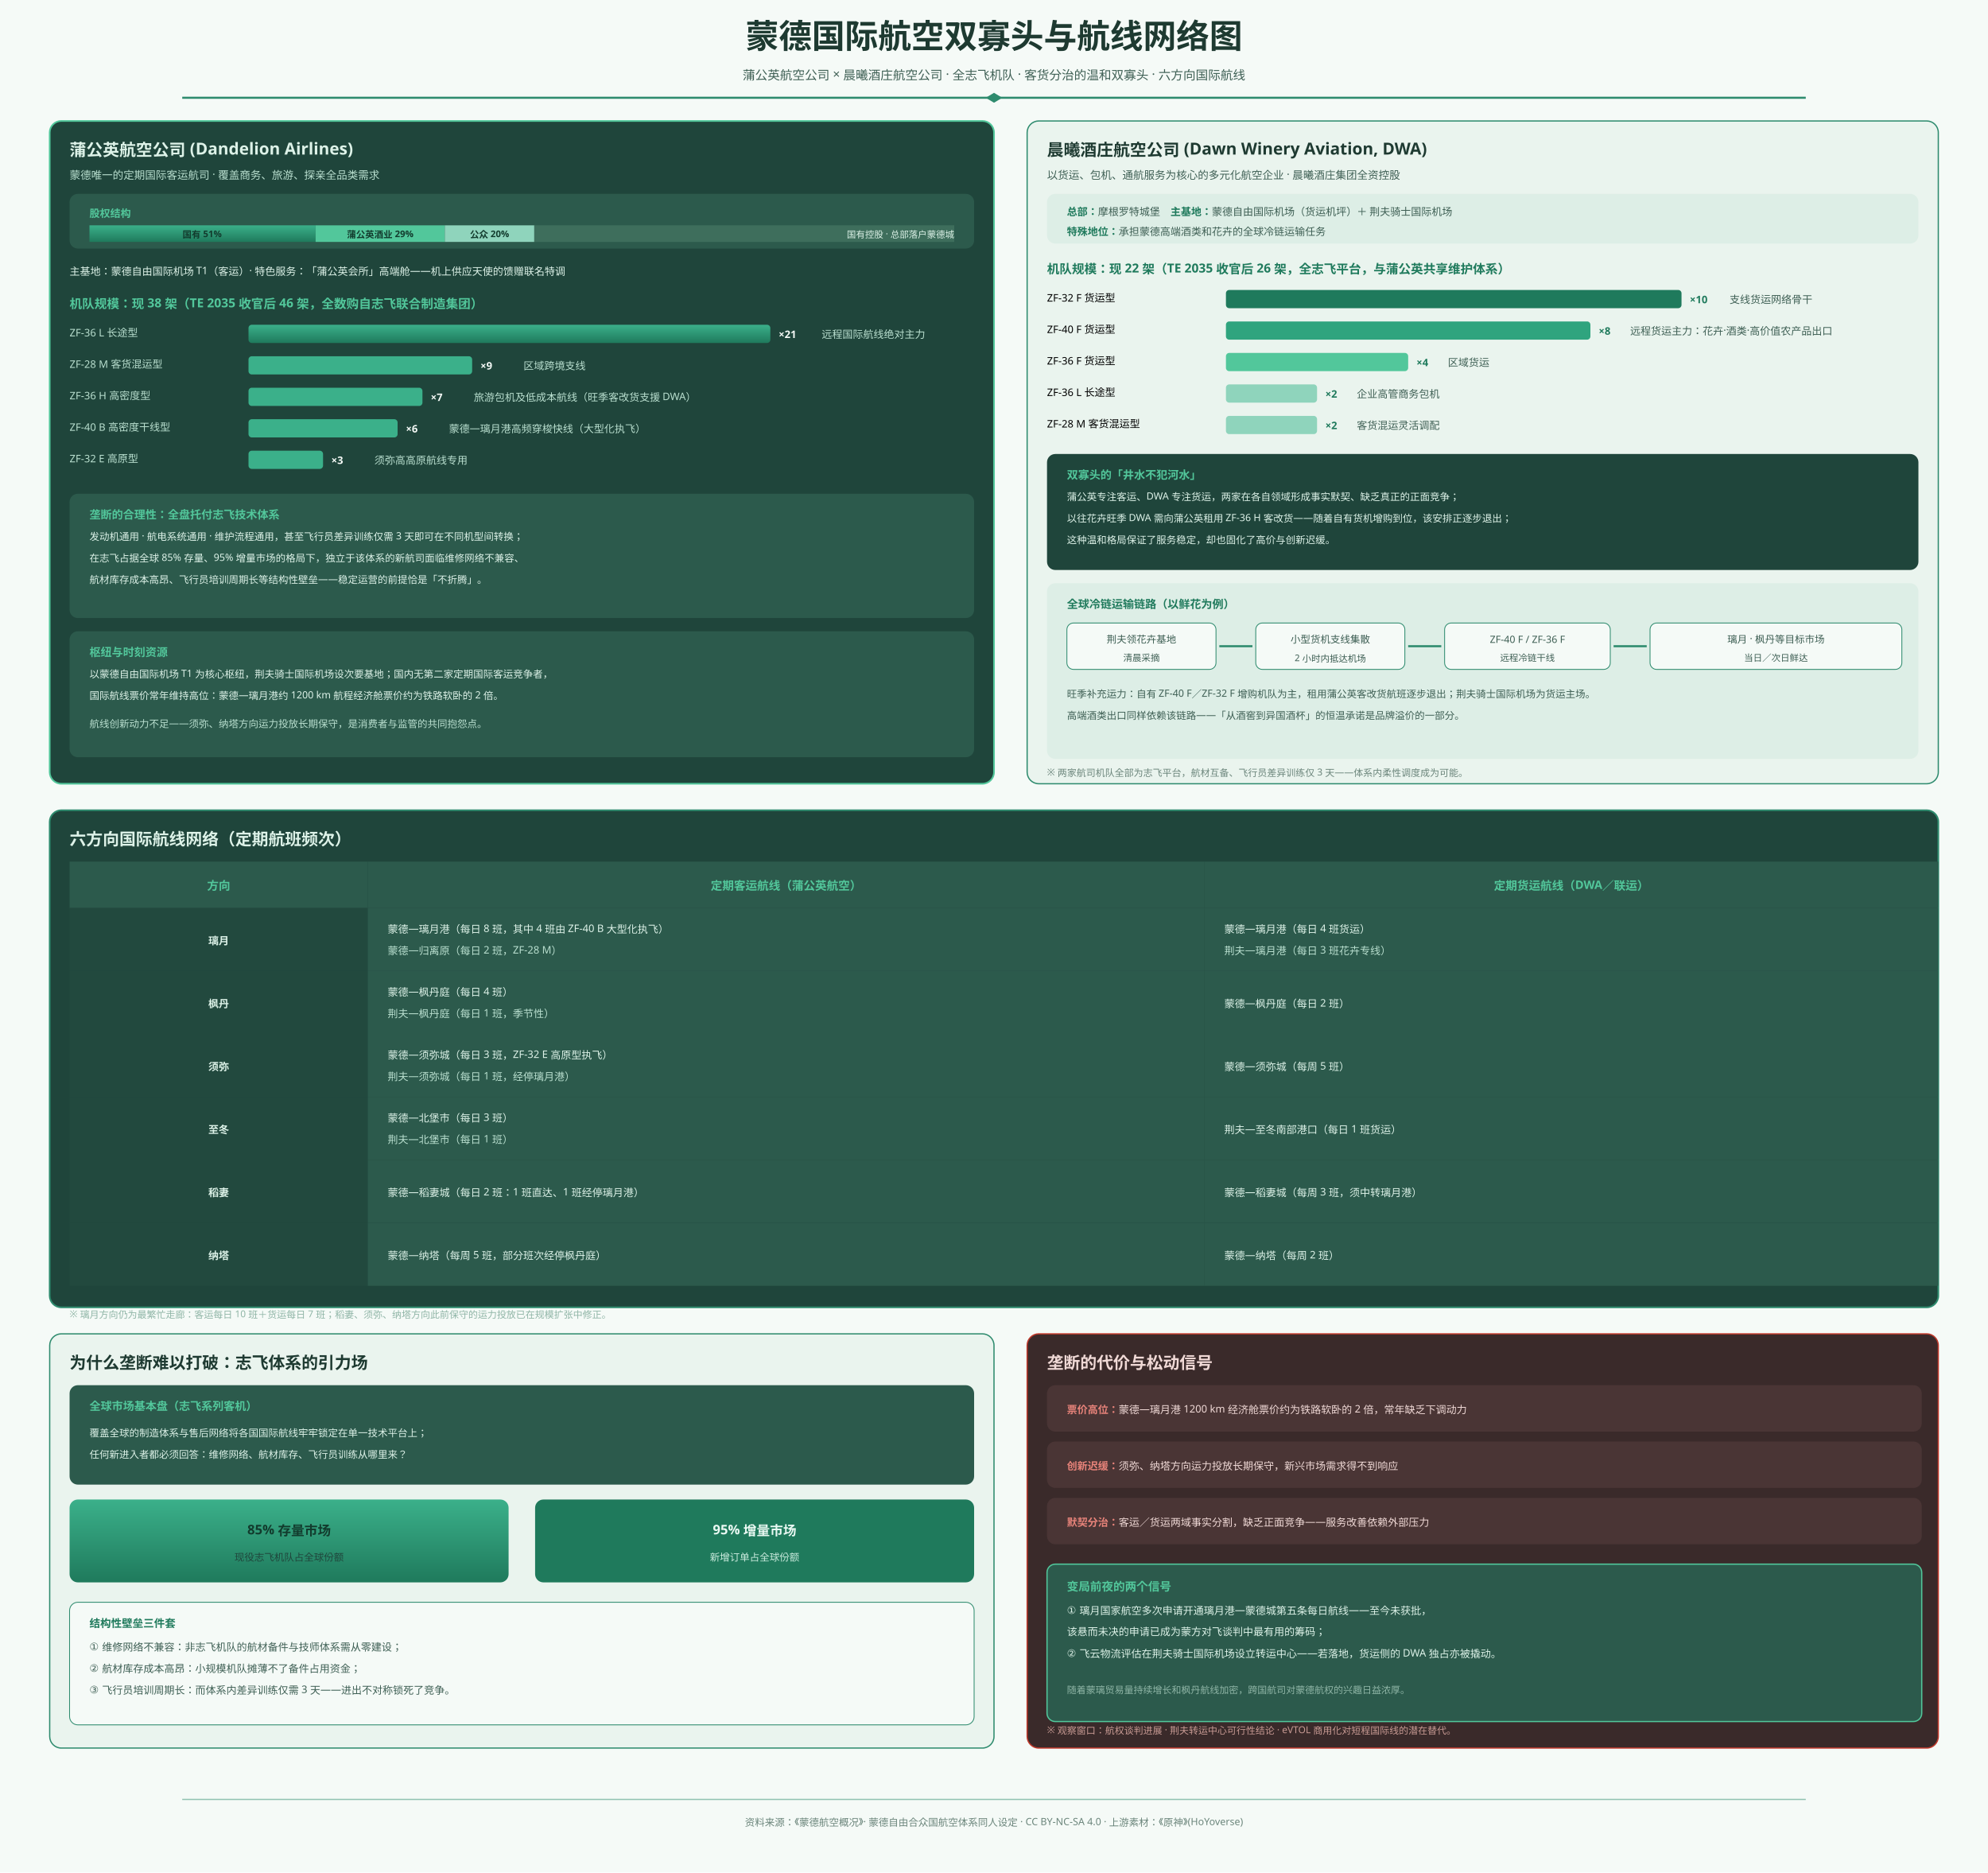
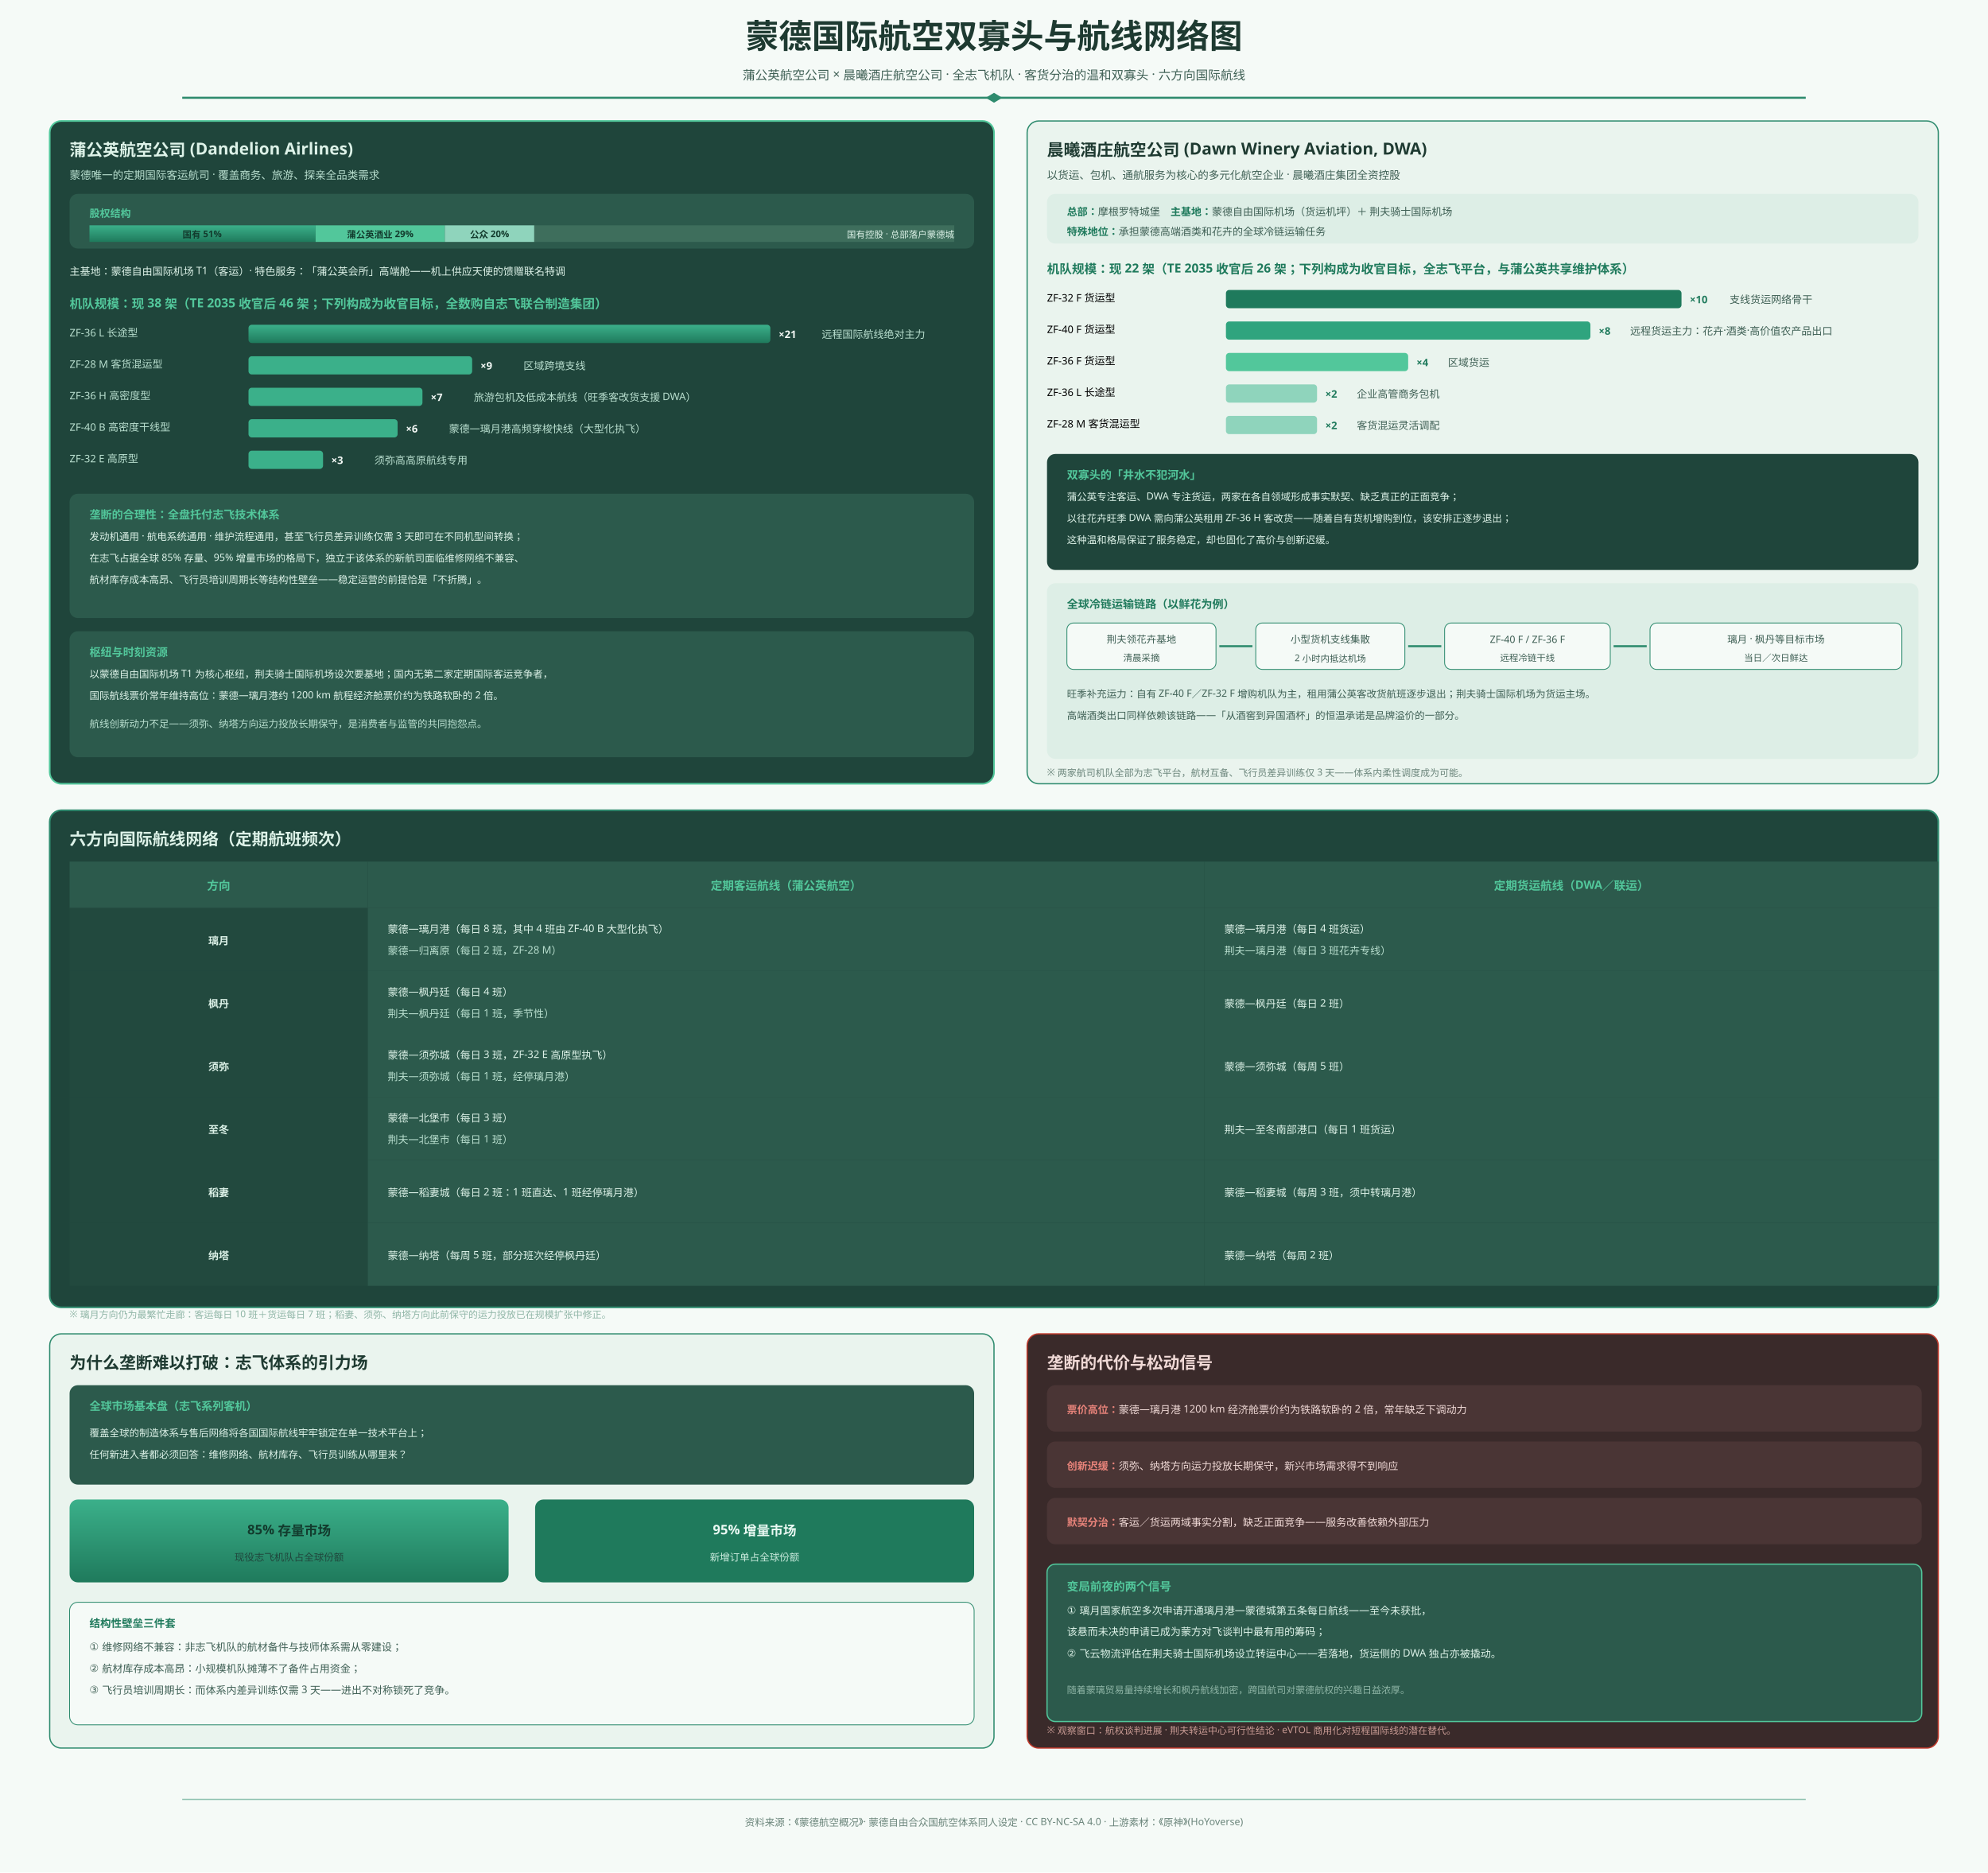
<svg xmlns="http://www.w3.org/2000/svg" viewBox="0 0 2400 2260" font-family="'Microsoft YaHei','PingFang SC','Noto Sans SC',sans-serif">
  <defs>
    <linearGradient id="anemoTop" x1="0" y1="0" x2="0" y2="1">
      <stop offset="0" stop-color="#3BB08A" />
      <stop offset="1" stop-color="#1F7A5C" />
    </linearGradient>
  </defs>
  <rect width="2400" height="2260" fill="#F5FAF7" />
  <text x="1200" y="58" text-anchor="middle" font-size="40" font-weight="700" fill="#1E3A31">蒙德国际航空双寡头与航线网络图</text>
  <text x="1200" y="96" text-anchor="middle" font-size="15" fill="#3E5F54">蒲公英航空公司 × 晨曦酒庄航空公司 · 全志飞机队 · 客货分治的温和双寡头 · 六方向国际航线</text>
  <line x1="220" y1="118" x2="2180" y2="118" stroke="#2E8B6E" stroke-width="2.5" />
  <polygon points="1200,112 1210,118 1200,124 1190,118" fill="#2E8B6E" />
  <g>
    <rect x="60" y="146" width="1140" height="800" rx="14" fill="#1F453B" stroke="#52C79B" stroke-width="2" />
    <text x="84" y="188" font-size="20" font-weight="700" fill="#DDF2E8">蒲公英航空公司 (Dandelion Airlines)</text>
    <text x="84" y="216" font-size="13" fill="#B9DFCF">蒙德唯一的定期国际客运航司 · 覆盖商务、旅游、探亲全品类需求</text>
    <rect x="84" y="234" width="1092" height="66" rx="10" fill="#2C5A4C" />
    <text x="108" y="262" font-size="12.5" font-weight="700" fill="#52C79B">股权结构</text>
    <rect x="108" y="272" width="273" height="20" fill="url(#anemoTop)" />
    <rect x="381" y="272" width="156" height="20" fill="#52C79B" />
    <rect x="537" y="272" width="108" height="20" fill="#8FD4BC" />
    <rect x="645" y="272" width="507" height="20" fill="#3E6E5C" />
    <text x="244" y="287" text-anchor="middle" font-size="11" font-weight="700" fill="#123B2D">国有 51%</text>
    <text x="459" y="287" text-anchor="middle" font-size="11" font-weight="700" fill="#123B2D">蒲公英酒业 29%</text>
    <text x="591" y="287" text-anchor="middle" font-size="11" font-weight="700" fill="#123B2D">公众 20%</text>
    <text x="1152" y="287" text-anchor="end" font-size="11" fill="#DDF2E8">国有控股 · 总部落户蒙德城</text>
    <text x="84" y="332" font-size="12.5" fill="#DDF2E8">主基地：蒙德自由国际机场 T1（客运）· 特色服务：「蒲公英会所」高端舱——机上供应天使的馈赠联名特调</text>
-     <text x="84" y="372" font-size="15" font-weight="700" fill="#52C79B">机队规模：现 38 架（TE 2035 收官后 46 架，全数购自志飞联合制造集团）</text>
+     <text x="84" y="372" font-size="15" font-weight="700" fill="#52C79B">机队规模：现 38 架（TE 2035 收官后 46 架；下列构成为收官目标，全数购自志飞联合制造集团）</text>
    <g font-size="12.5" fill="#B9DFCF">
      <text x="84" y="406">ZF-36 L 长途型</text>
      <rect x="300" y="392" width="630" height="22" rx="4" fill="url(#anemoTop)" />
      <text x="940" y="408" font-weight="700" fill="#F5FAF7">×21</text>
      <text x="992" y="408" fill="#B9DFCF">远程国际航线绝对主力</text>
      <text x="84" y="444">ZF-28 M 客货混运型</text>
      <rect x="300" y="430" width="270" height="22" rx="4" fill="#3BB08A" />
      <text x="580" y="446" font-weight="700" fill="#F5FAF7">×9</text>
      <text x="632" y="446" fill="#B9DFCF">区域跨境支线</text>
      <text x="84" y="482">ZF-36 H 高密度型</text>
      <rect x="300" y="468" width="210" height="22" rx="4" fill="#3BB08A" />
      <text x="520" y="484" font-weight="700" fill="#F5FAF7">×7</text>
      <text x="572" y="484" fill="#B9DFCF">旅游包机及低成本航线（旺季客改货支援 DWA）</text>
      <text x="84" y="520">ZF-40 B 高密度干线型</text>
      <rect x="300" y="506" width="180" height="22" rx="4" fill="#3BB08A" />
      <text x="490" y="522" font-weight="700" fill="#F5FAF7">×6</text>
      <text x="542" y="522" fill="#B9DFCF">蒙德—璃月港高频穿梭快线（大型化执飞）</text>
      <text x="84" y="558">ZF-32 E 高原型</text>
      <rect x="300" y="544" width="90" height="22" rx="4" fill="#3BB08A" />
      <text x="400" y="560" font-weight="700" fill="#F5FAF7">×3</text>
      <text x="452" y="560" fill="#B9DFCF">须弥高高原航线专用</text>
    </g>
    <rect x="84" y="596" width="1092" height="150" rx="10" fill="#2C5A4C" />
    <text x="108" y="626" font-size="13.5" font-weight="700" fill="#52C79B">垄断的合理性：全盘托付志飞技术体系</text>
    <text x="108" y="652" font-size="12" fill="#DDF2E8">发动机通用 · 航电系统通用 · 维护流程通用，甚至飞行员差异训练仅需 3 天即可在不同机型间转换；</text>
    <text x="108" y="678" font-size="12" fill="#DDF2E8">在志飞占据全球 85% 存量、95% 增量市场的格局下，独立于该体系的新航司面临维修网络不兼容、</text>
    <text x="108" y="704" font-size="12" fill="#DDF2E8">航材库存成本高昂、飞行员培训周期长等结构性壁垒——稳定运营的前提恰是「不折腾」。</text>
    <rect x="84" y="762" width="1092" height="152" rx="10" fill="#2C5A4C" />
    <text x="108" y="792" font-size="13.5" font-weight="700" fill="#52C79B">枢纽与时刻资源</text>
    <text x="108" y="818" font-size="12" fill="#DDF2E8">以蒙德自由国际机场 T1 为核心枢纽，荆夫骑士国际机场设次要基地；国内无第二家定期国际客运竞争者，</text>
    <text x="108" y="844" font-size="12" fill="#DDF2E8">国际航线票价常年维持高位：蒙德—璃月港约 1200 km 航程经济舱票价约为铁路软卧的 2 倍。</text>
    <text x="108" y="878" font-size="12" fill="#B9DFCF">航线创新动力不足——须弥、纳塔方向运力投放长期保守，是消费者与监管的共同抱怨点。</text>
  </g>
  <g>
    <rect x="1240" y="146" width="1100" height="800" rx="14" fill="#EAF4EE" stroke="#2E8B6E" stroke-width="1.5" />
    <text x="1264" y="188" font-size="20" font-weight="700" fill="#1E3A31">晨曦酒庄航空公司 (Dawn Winery Aviation, DWA)</text>
    <text x="1264" y="216" font-size="13" fill="#3E5F54">以货运、包机、通航服务为核心的多元化航空企业 · 晨曦酒庄集团全资控股</text>
    <rect x="1264" y="234" width="1052" height="60" rx="10" fill="#DDEEE6" />
    <text x="1288" y="260" font-size="12.5" fill="#3E5F54">
      <tspan font-weight="700" fill="#1F7A5C">总部：</tspan>摩根罗特城堡　<tspan font-weight="700" fill="#1F7A5C">主基地：</tspan>蒙德自由国际机场（货运机坪）＋ 荆夫骑士国际机场</text>
    <text x="1288" y="284" font-size="12.5" fill="#3E5F54">
      <tspan font-weight="700" fill="#1F7A5C">特殊地位：</tspan>承担蒙德高端酒类和花卉的全球冷链运输任务</text>
-     <text x="1264" y="330" font-size="15" font-weight="700" fill="#1F7A5C">机队规模：现 22 架（TE 2035 收官后 26 架，全志飞平台，与蒲公英共享维护体系）</text>
+     <text x="1264" y="330" font-size="15" font-weight="700" fill="#1F7A5C">机队规模：现 22 架（TE 2035 收官后 26 架；下列构成为收官目标，全志飞平台，与蒲公英共享维护体系）</text>
    <g font-size="12.5">
      <text x="1264" y="364">ZF-32 F 货运型</text>
      <rect x="1480" y="350" width="550" height="22" rx="4" fill="#1F7A5C" />
      <text x="2040" y="366" font-weight="700" fill="#1F7A5C">×10</text>
      <text x="2088" y="366" fill="#3E5F54">支线货运网络骨干</text>
      <text x="1264" y="402">ZF-40 F 货运型</text>
      <rect x="1480" y="388" width="440" height="22" rx="4" fill="#2FA47E" />
      <text x="1930" y="404" font-weight="700" fill="#1F7A5C">×8</text>
      <text x="1968" y="404" fill="#3E5F54">远程货运主力：花卉·酒类·高价值农产品出口</text>
      <text x="1264" y="440">ZF-36 F 货运型</text>
      <rect x="1480" y="426" width="220" height="22" rx="4" fill="#52C79B" />
      <text x="1710" y="442" font-weight="700" fill="#1F7A5C">×4</text>
      <text x="1748" y="442" fill="#3E5F54">区域货运</text>
      <text x="1264" y="478">ZF-36 L 长途型</text>
      <rect x="1480" y="464" width="110" height="22" rx="4" fill="#8FD4BC" />
      <text x="1600" y="480" font-weight="700" fill="#1F7A5C">×2</text>
      <text x="1638" y="480" fill="#3E5F54">企业高管商务包机</text>
      <text x="1264" y="516">ZF-28 M 客货混运型</text>
      <rect x="1480" y="502" width="110" height="22" rx="4" fill="#8FD4BC" />
      <text x="1600" y="518" font-weight="700" fill="#1F7A5C">×2</text>
      <text x="1638" y="518" fill="#3E5F54">客货混运灵活调配</text>
    </g>
    <rect x="1264" y="548" width="1052" height="140" rx="10" fill="#1F453B" />
    <text x="1288" y="578" font-size="13.5" font-weight="700" fill="#52C79B">双寡头的「井水不犯河水」</text>
    <text x="1288" y="604" font-size="12" fill="#DDF2E8">蒲公英专注客运、DWA 专注货运，两家在各自领域形成事实默契、缺乏真正的正面竞争；</text>
    <text x="1288" y="630" font-size="12" fill="#DDF2E8">以往花卉旺季 DWA 需向蒲公英租用 ZF-36 H 客改货——随着自有货机增购到位，该安排正逐步退出；</text>
    <text x="1288" y="656" font-size="12" fill="#DDF2E8">这种温和格局保证了服务稳定，却也固化了高价与创新迟缓。</text>
    <rect x="1264" y="704" width="1052" height="212" rx="10" fill="#DDEEE6" />
    <text x="1288" y="734" font-size="13.5" font-weight="700" fill="#1F7A5C">全球冷链运输链路（以鲜花为例）</text>
    <g font-size="12" fill="#3E5F54">
      <rect x="1288" y="752" width="180" height="56" rx="8" fill="#F5FAF7" stroke="#2E8B6E" />
      <text x="1378" y="776" text-anchor="middle">荆夫领花卉基地</text>
      <text x="1378" y="798" text-anchor="middle" font-size="11">清晨采摘</text>
      <line x1="1472" y1="780" x2="1512" y2="780" stroke="#2E8B6E" stroke-width="2.5" />
      <rect x="1516" y="752" width="180" height="56" rx="8" fill="#F5FAF7" stroke="#2E8B6E" />
      <text x="1606" y="776" text-anchor="middle">小型货机支线集散</text>
      <text x="1606" y="798" text-anchor="middle" font-size="11">2 小时内抵达机场</text>
      <line x1="1700" y1="780" x2="1740" y2="780" stroke="#2E8B6E" stroke-width="2.5" />
      <rect x="1744" y="752" width="200" height="56" rx="8" fill="#F5FAF7" stroke="#2E8B6E" />
      <text x="1844" y="776" text-anchor="middle">ZF-40 F / ZF-36 F</text>
      <text x="1844" y="798" text-anchor="middle" font-size="11">远程冷链干线</text>
      <line x1="1948" y1="780" x2="1988" y2="780" stroke="#2E8B6E" stroke-width="2.5" />
      <rect x="1992" y="752" width="304" height="56" rx="8" fill="#F5FAF7" stroke="#2E8B6E" />
      <text x="2144" y="776" text-anchor="middle">璃月 · 枫丹等目标市场</text>
      <text x="2144" y="798" text-anchor="middle" font-size="11">当日／次日鲜达</text>
      <text x="1288" y="842">旺季补充运力：自有 ZF-40 F／ZF-32 F 增购机队为主，租用蒲公英客改货航班逐步退出；荆夫骑士国际机场为货运主场。</text>
      <text x="1288" y="868">高端酒类出口同样依赖该链路——「从酒窖到异国酒杯」的恒温承诺是品牌溢价的一部分。</text>
    </g>
    <text x="1264" y="936" font-size="11.5" fill="#6B857B">※ 两家航司机队全部为志飞平台，航材互备、飞行员差异训练仅 3 天——体系内柔性调度成为可能。</text>
  </g>
  <g>
    <rect x="60" y="978" width="2280" height="600" rx="14" fill="#1F453B" stroke="#2E8B6E" stroke-width="2" />
    <text x="84" y="1020" font-size="20" font-weight="700" fill="#DDF2E8">六方向国际航线网络（定期航班频次）</text>
    <rect x="84" y="1040" width="360" height="56" fill="#2C5A4C" />
    <text x="264" y="1074" text-anchor="middle" font-size="14" font-weight="700" fill="#52C79B">方向</text>
    <rect x="444" y="1040" width="1010" height="56" fill="#2C5A4C" />
    <text x="949" y="1074" text-anchor="middle" font-size="14" font-weight="700" fill="#52C79B">定期客运航线（蒲公英航空）</text>
    <rect x="1454" y="1040" width="886" height="56" fill="#2C5A4C" />
    <text x="1897" y="1074" text-anchor="middle" font-size="14" font-weight="700" fill="#52C79B">定期货运航线（DWA／联运）</text>
    <g font-size="12.5">
      <rect x="84" y="1096" width="360" height="76" fill="#22493E" />
      <text x="264" y="1140" text-anchor="middle" font-weight="700" fill="#DDF2E8">璃月</text>
      <rect x="444" y="1096" width="1010" height="76" fill="#2C5A4C" />
      <text x="468" y="1126" fill="#DDF2E8">蒙德—璃月港（每日 8 班，其中 4 班由 ZF-40 B 大型化执飞）</text>
      <text x="468" y="1152" fill="#B9DFCF">蒙德—归离原（每日 2 班，ZF-28 M）</text>
      <rect x="1454" y="1096" width="886" height="76" fill="#2C5A4C" />
      <text x="1478" y="1126" fill="#DDF2E8">蒙德—璃月港（每日 4 班货运）</text>
      <text x="1478" y="1152" fill="#B9DFCF">荆夫—璃月港（每日 3 班花卉专线）</text>
      <rect x="84" y="1172" width="360" height="76" fill="#22493E" />
      <text x="264" y="1216" text-anchor="middle" font-weight="700" fill="#DDF2E8">枫丹</text>
      <rect x="444" y="1172" width="1010" height="76" fill="#2C5A4C" />
-       <text x="468" y="1202" fill="#DDF2E8">蒙德—枫丹庭（每日 4 班）</text>
-       <text x="468" y="1228" fill="#B9DFCF">荆夫—枫丹庭（每日 1 班，季节性）</text>
+       <text x="468" y="1202" fill="#DDF2E8">蒙德—枫丹廷（每日 4 班）</text>
+       <text x="468" y="1228" fill="#B9DFCF">荆夫—枫丹廷（每日 1 班，季节性）</text>
      <rect x="1454" y="1172" width="886" height="76" fill="#2C5A4C" />
-       <text x="1478" y="1216" fill="#DDF2E8">蒙德—枫丹庭（每日 2 班）</text>
+       <text x="1478" y="1216" fill="#DDF2E8">蒙德—枫丹廷（每日 2 班）</text>
      <rect x="84" y="1248" width="360" height="76" fill="#22493E" />
      <text x="264" y="1292" text-anchor="middle" font-weight="700" fill="#DDF2E8">须弥</text>
      <rect x="444" y="1248" width="1010" height="76" fill="#2C5A4C" />
      <text x="468" y="1278" fill="#DDF2E8">蒙德—须弥城（每日 3 班，ZF-32 E 高原型执飞）</text>
      <text x="468" y="1304" fill="#B9DFCF">荆夫—须弥城（每日 1 班，经停璃月港）</text>
      <rect x="1454" y="1248" width="886" height="76" fill="#2C5A4C" />
      <text x="1478" y="1292" fill="#DDF2E8">蒙德—须弥城（每周 5 班）</text>
      <rect x="84" y="1324" width="360" height="76" fill="#22493E" />
      <text x="264" y="1368" text-anchor="middle" font-weight="700" fill="#DDF2E8">至冬</text>
      <rect x="444" y="1324" width="1010" height="76" fill="#2C5A4C" />
      <text x="468" y="1354" fill="#DDF2E8">蒙德—北堡市（每日 3 班）</text>
      <text x="468" y="1380" fill="#B9DFCF">荆夫—北堡市（每日 1 班）</text>
      <rect x="1454" y="1324" width="886" height="76" fill="#2C5A4C" />
      <text x="1478" y="1368" fill="#DDF2E8">荆夫—至冬南部港口（每日 1 班货运）</text>
      <rect x="84" y="1400" width="360" height="76" fill="#22493E" />
      <text x="264" y="1444" text-anchor="middle" font-weight="700" fill="#DDF2E8">稻妻</text>
      <rect x="444" y="1400" width="1010" height="76" fill="#2C5A4C" />
      <text x="468" y="1444" fill="#DDF2E8">蒙德—稻妻城（每日 2 班：1 班直达、1 班经停璃月港）</text>
      <rect x="1454" y="1400" width="886" height="76" fill="#2C5A4C" />
      <text x="1478" y="1444" fill="#DDF2E8">蒙德—稻妻城（每周 3 班，须中转璃月港）</text>
      <rect x="84" y="1476" width="360" height="76" fill="#22493E" />
      <text x="264" y="1520" text-anchor="middle" font-weight="700" fill="#DDF2E8">纳塔</text>
      <rect x="444" y="1476" width="1010" height="76" fill="#2C5A4C" />
-       <text x="468" y="1520" fill="#DDF2E8">蒙德—纳塔（每周 5 班，部分班次经停枫丹庭）</text>
+       <text x="468" y="1520" fill="#DDF2E8">蒙德—纳塔（每周 5 班，部分班次经停枫丹廷）</text>
      <rect x="1454" y="1476" width="886" height="76" fill="#2C5A4C" />
      <text x="1478" y="1520" fill="#DDF2E8">蒙德—纳塔（每周 2 班）</text>
    </g>
    <text x="84" y="1590" font-size="11.5" fill="#8FB5A6">※ 璃月方向仍为最繁忙走廊：客运每日 10 班＋货运每日 7 班；稻妻、须弥、纳塔方向此前保守的运力投放已在规模扩张中修正。</text>
  </g>
  <g>
    <rect x="60" y="1610" width="1140" height="500" rx="14" fill="#EAF4EE" stroke="#2E8B6E" stroke-width="1.5" />
    <text x="84" y="1652" font-size="20" font-weight="700" fill="#1E3A31">为什么垄断难以打破：志飞体系的引力场</text>
    <rect x="84" y="1672" width="1092" height="120" rx="10" fill="#2C5A4C" />
    <text x="108" y="1702" font-size="13.5" font-weight="700" fill="#52C79B">全球市场基本盘（志飞系列客机）</text>
    <text x="108" y="1734" font-size="12" fill="#DDF2E8">覆盖全球的制造体系与售后网络将各国国际航线牢牢锁定在单一技术平台上；</text>
    <text x="108" y="1760" font-size="12" fill="#DDF2E8">任何新进入者都必须回答：维修网络、航材库存、飞行员训练从哪里来？</text>
    <g font-size="16" font-weight="700">
      <rect x="84" y="1810" width="530" height="100" rx="10" fill="url(#anemoTop)" />
      <text x="349" y="1852" text-anchor="middle" fill="#123B2D">85% 存量市场</text>
      <text x="349" y="1884" text-anchor="middle" font-size="12" font-weight="400" fill="#1F453B">现役志飞机队占全球份额</text>
      <rect x="646" y="1810" width="530" height="100" rx="10" fill="#1F7A5C" />
      <text x="911" y="1852" text-anchor="middle" fill="#EAF9F3">95% 增量市场</text>
      <text x="911" y="1884" text-anchor="middle" font-size="12" font-weight="400" fill="#CBEBDE">新增订单占全球份额</text>
    </g>
    <rect x="84" y="1934" width="1092 " height="148" rx="10" fill="#F5FAF7" stroke="#2E8B6E" />
    <text x="108" y="1964" font-size="13" font-weight="700" fill="#1F7A5C">结构性壁垒三件套</text>
    <text x="108" y="1992" font-size="12.5" fill="#3E5F54">① 维修网络不兼容：非志飞机队的航材备件与技师体系需从零建设；</text>
    <text x="108" y="2018" font-size="12.5" fill="#3E5F54">② 航材库存成本高昂：小规模机队摊薄不了备件占用资金；</text>
    <text x="108" y="2044" font-size="12.5" fill="#3E5F54">③ 飞行员培训周期长：而体系内差异训练仅需 3 天——进出不对称锁死了竞争。</text>
  </g>
  <g>
    <rect x="1240" y="1610" width="1100" height="500" rx="14" fill="#3A2A2A" stroke="#C0392B" stroke-width="1.5" />
    <text x="1264" y="1652" font-size="20" font-weight="700" fill="#F0D9D6">垄断的代价与松动信号</text>
    <rect x="1264" y="1672" width="1056" height="56" rx="10" fill="#4A3535" />
    <text x="1288" y="1706" font-size="12.5" fill="#F0D9D6">
      <tspan font-weight="700" fill="#E8837A">票价高位：</tspan>蒙德—璃月港 1200 km 经济舱票价约为铁路软卧的 2 倍，常年缺乏下调动力</text>
    <rect x="1264" y="1740" width="1056" height="56" rx="10" fill="#4A3535" />
    <text x="1288" y="1774" font-size="12.5" fill="#F0D9D6">
      <tspan font-weight="700" fill="#E8837A">创新迟缓：</tspan>须弥、纳塔方向运力投放长期保守，新兴市场需求得不到响应</text>
    <rect x="1264" y="1808" width="1056" height="56" rx="10" fill="#4A3535" />
    <text x="1288" y="1842" font-size="12.5" fill="#F0D9D6">
      <tspan font-weight="700" fill="#E8837A">默契分治：</tspan>客运／货运两域事实分割，缺乏正面竞争——服务改善依赖外部压力</text>
    <rect x="1264" y="1888" width="1056" height="190" rx="10" fill="#2C5A4C" stroke="#52C79B" stroke-width="1.5" />
    <text x="1288" y="1920" font-size="14" font-weight="700" fill="#52C79B">变局前夜的两个信号</text>
    <text x="1288" y="1948" font-size="12.5" fill="#DDF2E8">① 璃月国家航空多次申请开通璃月港—蒙德城第五条每日航线——至今未获批，</text>
    <text x="1288" y="1974" font-size="12.5" fill="#DDF2E8">　 该悬而未决的申请已成为蒙方对飞谈判中最有用的筹码；</text>
    <text x="1288" y="2000" font-size="12.5" fill="#DDF2E8">② 飞云物流评估在荆夫骑士国际机场设立转运中心——若落地，货运侧的 DWA 独占亦被撬动。</text>
    <text x="1288" y="2044" font-size="11.5" fill="#8FB5A6">随着蒙璃贸易量持续增长和枫丹航线加密，跨国航司对蒙德航权的兴趣日益浓厚。</text>
    <text x="1264" y="2092" font-size="11.5" fill="#C99B94">※ 观察窗口：航权谈判进展 · 荆夫转运中心可行性结论 · eVTOL 商用化对短程国际线的潜在替代。</text>
  </g>
  <line x1="220" y1="2172" x2="2180" y2="2172" stroke="#2E8B6E" stroke-width="1.5" opacity="0.5" />
  <text x="1200" y="2204" text-anchor="middle" font-size="12" fill="#6B857B">资料来源：《蒙德航空概况》· 蒙德自由合众国航空体系同人设定 · CC BY-NC-SA 4.0 · 上游素材：《原神》(HoYoverse)</text>
</svg>
